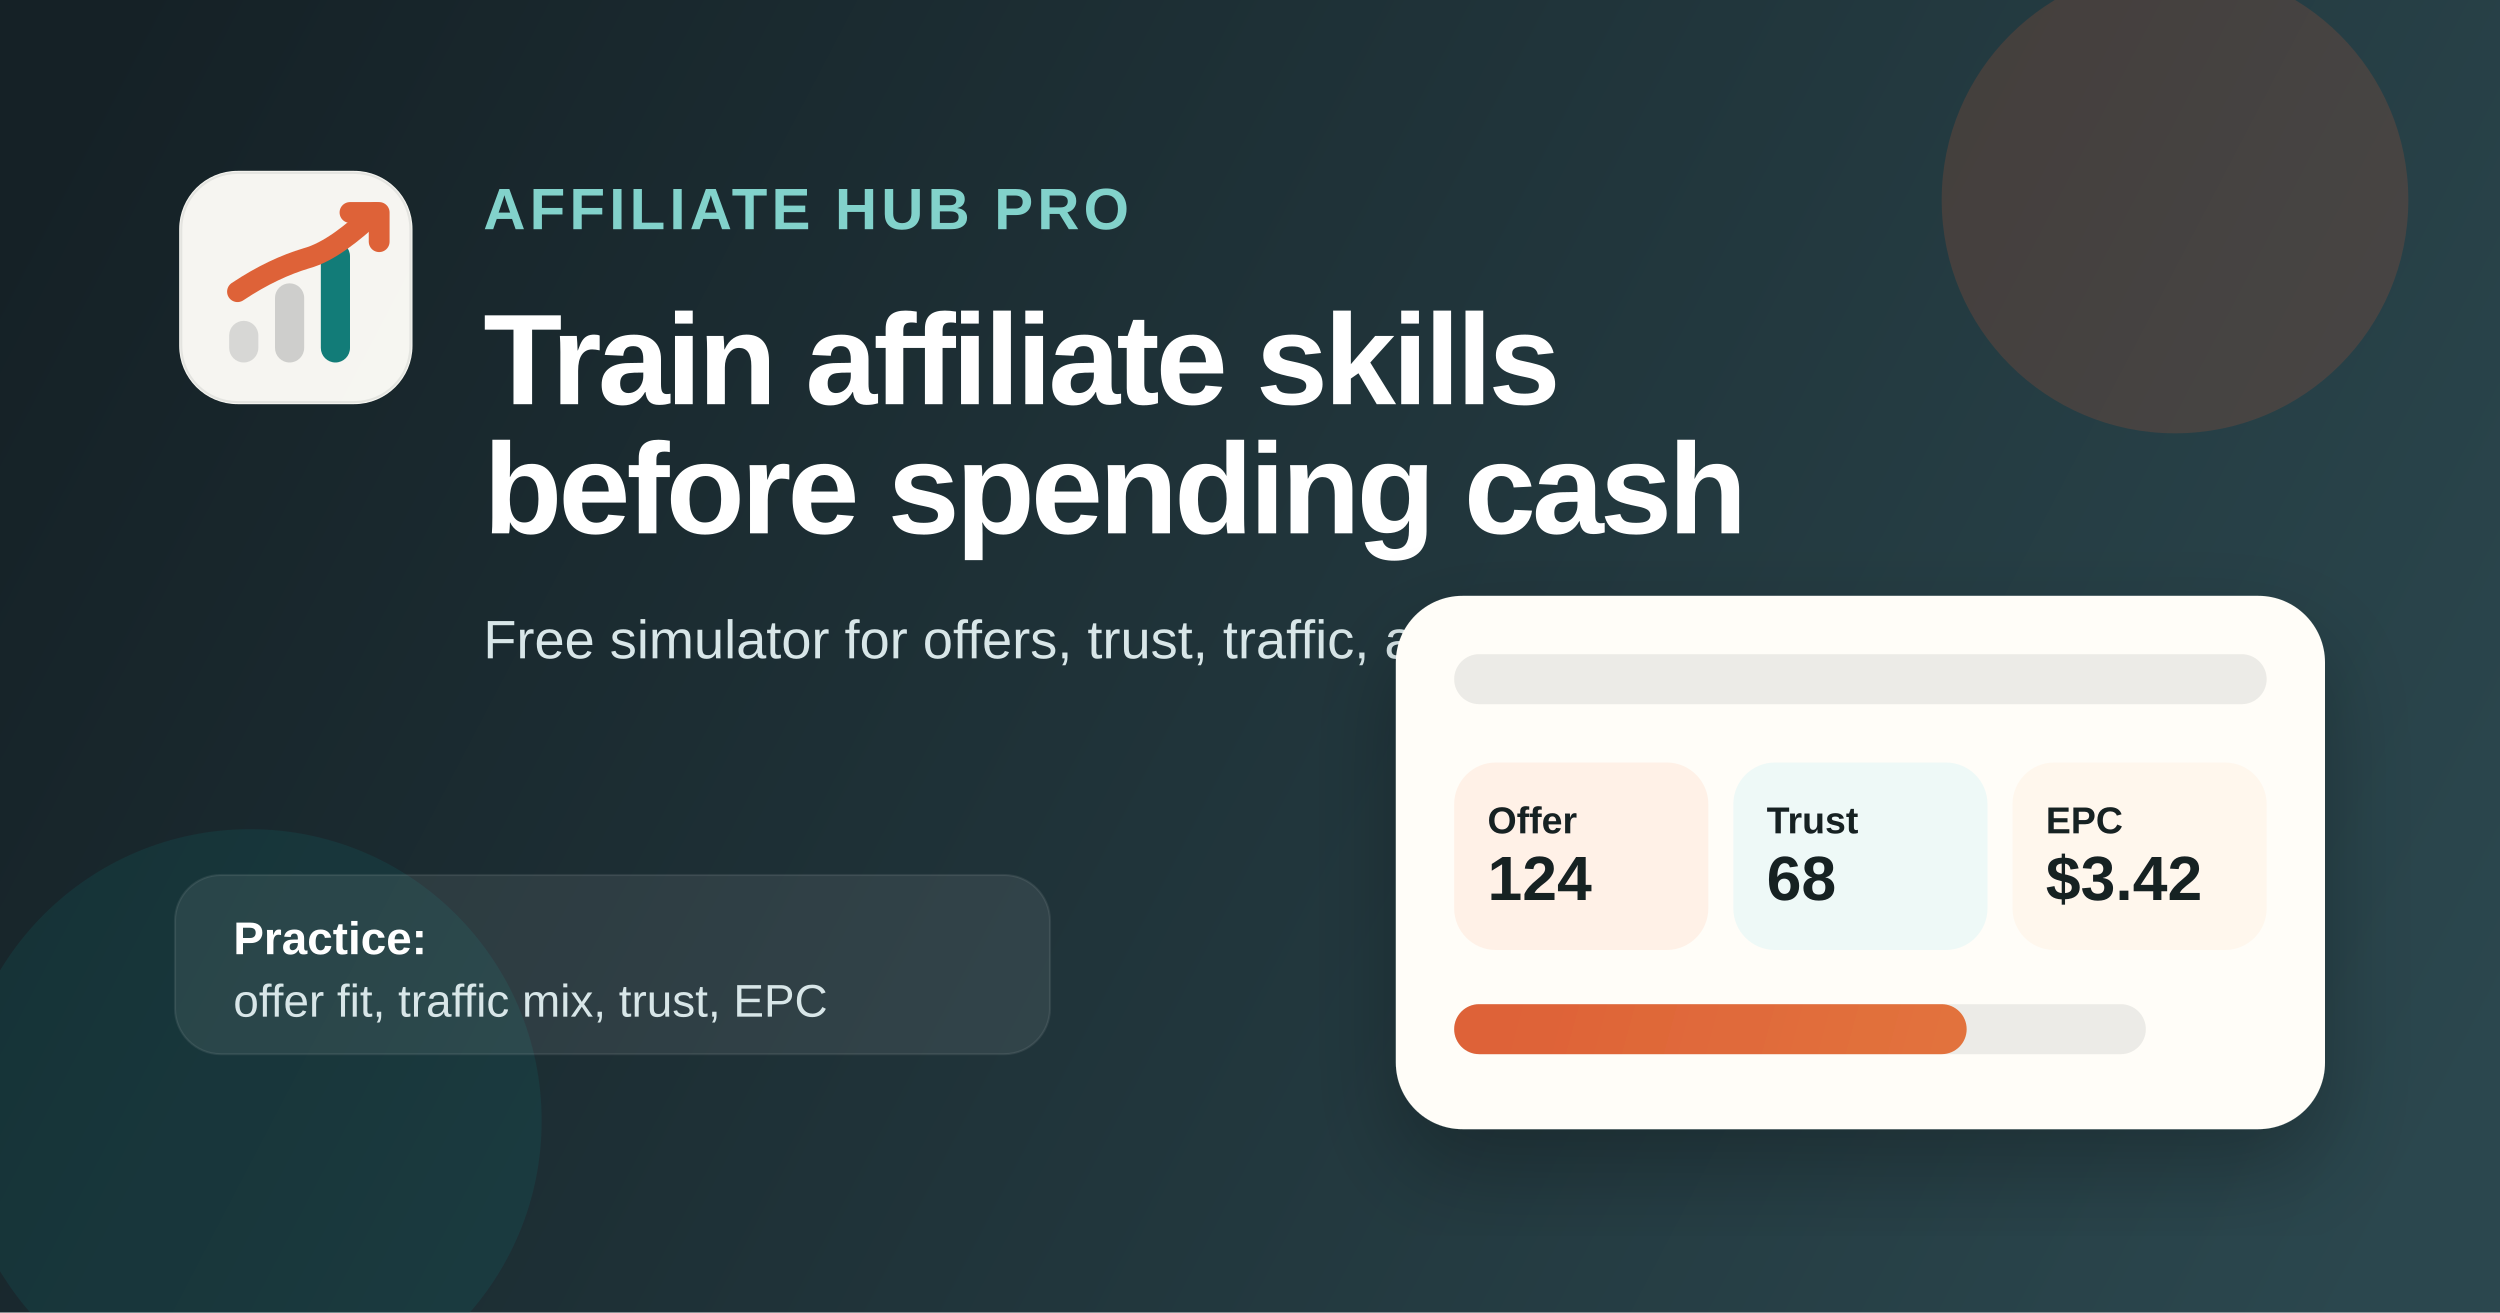
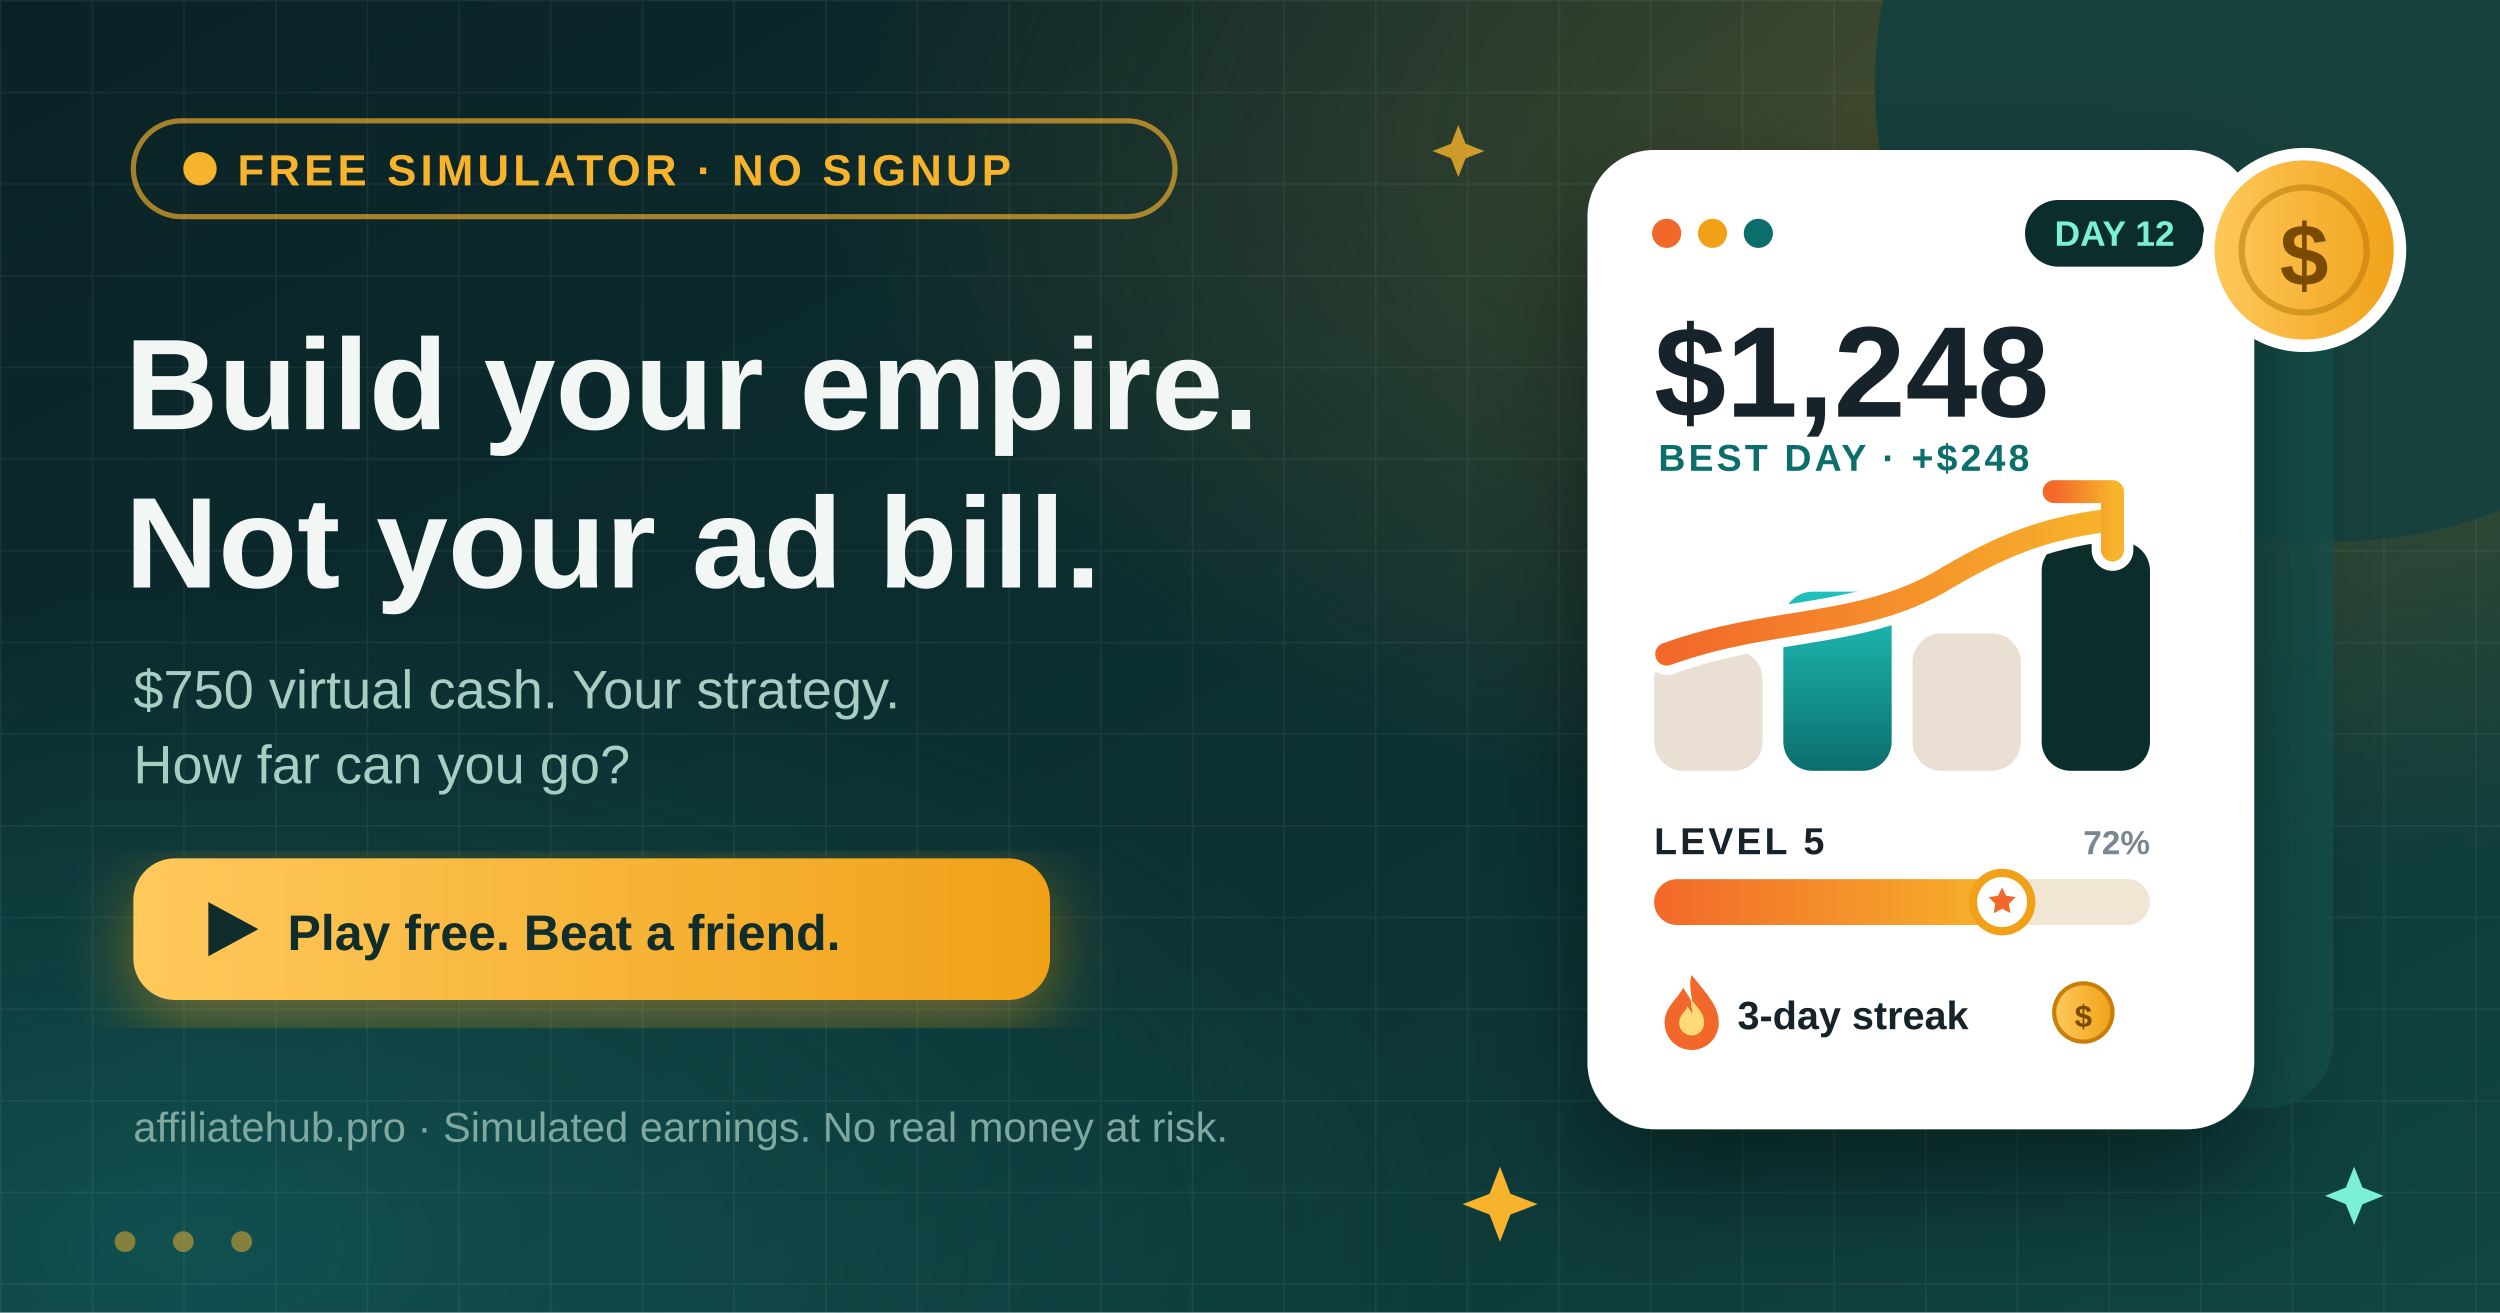
- <svg xmlns="http://www.w3.org/2000/svg" viewBox="0 0 1200 630" role="img" aria-labelledby="title desc">
+ <svg xmlns="http://www.w3.org/2000/svg" width="1200" height="630" viewBox="0 0 1200 630" role="img" aria-labelledby="scTitle scDesc">
  <defs>
-     <linearGradient id="bg" x1="44" y1="34" x2="1144" y2="608" gradientUnits="userSpaceOnUse">
-       <stop offset="0" stop-color="#152126" />
-       <stop offset="1" stop-color="#2b474e" />
+     <linearGradient id="scBg" x1="0" y1="0" x2="1" y2="1">
+       <stop offset="0" stop-color="#0A2226" />
+       <stop offset="0.6" stop-color="#0D3233" />
+       <stop offset="1" stop-color="#104644" />
    </linearGradient>
-     <linearGradient id="accent" x1="84" y1="88" x2="1084" y2="360" gradientUnits="userSpaceOnUse">
-       <stop offset="0" stop-color="#de6238" />
-       <stop offset="1" stop-color="#f2b24c" />
+     <radialGradient id="scGlowGold" cx="0.88" cy="0.12" r="0.55">
+       <stop offset="0" stop-color="#F7B32B" stop-opacity="0.28" />
+       <stop offset="1" stop-color="#F7B32B" stop-opacity="0" />
+     </radialGradient>
+     <radialGradient id="scGlowTeal" cx="0.08" cy="0.95" r="0.5">
+       <stop offset="0" stop-color="#1FC2BB" stop-opacity="0.22" />
+       <stop offset="1" stop-color="#1FC2BB" stop-opacity="0" />
+     </radialGradient>
+     <linearGradient id="scGold" x1="0" y1="0" x2="1" y2="0">
+       <stop offset="0" stop-color="#FFC95C" />
+       <stop offset="1" stop-color="#F0A118" />
    </linearGradient>
-     <linearGradient id="teal" x1="772" y1="344" x2="860" y2="490" gradientUnits="userSpaceOnUse">
-       <stop offset="0" stop-color="#17908c" />
-       <stop offset="1" stop-color="#0f6f6a" />
+     <linearGradient id="scOrange" x1="0" y1="0" x2="1" y2="0">
+       <stop offset="0" stop-color="#F2682A" />
+       <stop offset="1" stop-color="#F7B32B" />
    </linearGradient>
-     <filter id="shadow" x="-20%" y="-20%" width="140%" height="140%">
-       <feDropShadow dx="0" dy="20" stdDeviation="22" flood-color="#081013" flood-opacity="0.26" />
+     <linearGradient id="scTeal" x1="0" y1="0" x2="0" y2="1">
+       <stop offset="0" stop-color="#1FC2BB" />
+       <stop offset="1" stop-color="#0B6E6B" />
+     </linearGradient>
+     <pattern id="scGrid" width="44" height="44" patternUnits="userSpaceOnUse">
+       <path d="M44 0 H0 V44" fill="none" stroke="#ffffff" stroke-opacity="0.06" stroke-width="1.5" />
+     </pattern>
+     <filter id="scCard" x="-20%" y="-20%" width="140%" height="140%">
+       <feDropShadow dx="0" dy="24" stdDeviation="28" flood-color="#000000" flood-opacity="0.45" />
+     </filter>
+     <filter id="scBtn" x="-20%" y="-20%" width="140%" height="140%">
+       <feDropShadow dx="0" dy="10" stdDeviation="16" flood-color="#F0A118" flood-opacity="0.45" />
    </filter>
  </defs>
-   <rect width="1200" height="630" fill="url(#bg)" />
-   <circle cx="1044" cy="96" r="112" fill="#db5c34" fill-opacity="0.18" />
-   <circle cx="120" cy="538" r="140" fill="#127c78" fill-opacity="0.16" />
-   <g transform="translate(86 82)">
-     <rect width="112" height="112" rx="28" fill="#fffef9" fill-opacity="0.96" />
-     <rect x="1" y="1" width="110" height="110" rx="27" fill="none" stroke="#172024" stroke-opacity="0.08" />
-     <rect x="24" y="72" width="14" height="20" rx="7" fill="#172024" fill-opacity="0.14" />
-     <rect x="46" y="54" width="14" height="38" rx="7" fill="#172024" fill-opacity="0.18" />
-     <rect x="68" y="34" width="14" height="58" rx="7" fill="#127c78" />
-     <path d="M28 58 C40 50 51 45 61 42 C72 39 83 30 94 20" fill="none" stroke="url(#accent)" stroke-width="10" stroke-linecap="round" />
-     <path d="M82 20 H96 V34" fill="none" stroke="url(#accent)" stroke-width="10" stroke-linecap="round" stroke-linejoin="round" />
+   <rect width="1200" height="630" fill="url(#scBg)" />
+   <rect width="1200" height="630" fill="url(#scGlowGold)" />
+   <rect width="1200" height="630" fill="url(#scGlowTeal)" />
+   <rect width="1200" height="630" fill="url(#scGrid)" />
+   <circle cx="1120" cy="40" r="220" fill="#17413D" />
+   <g fill="#F7B32B" opacity="0.5">
+     <circle cx="60" cy="596" r="5" />
+     <circle cx="88" cy="596" r="5" />
+     <circle cx="116" cy="596" r="5" />
  </g>
-   <g transform="translate(232 110)">
-     <text x="0" y="0" font-family="Arial, Helvetica, sans-serif" font-size="28" font-weight="700" letter-spacing="2" fill="#82d2cb">AFFILIATE HUB PRO</text>
-     <text x="0" y="84" font-family="Trebuchet MS, Verdana, Arial, sans-serif" font-size="62" font-weight="700" letter-spacing="-1.8" fill="#ffffff">Train affiliate skills</text>
-     <text x="0" y="146" font-family="Trebuchet MS, Verdana, Arial, sans-serif" font-size="62" font-weight="700" letter-spacing="-1.8" fill="#ffffff">before spending cash</text>
-     <text x="0" y="206" font-family="Arial, Helvetica, sans-serif" font-size="26" fill="#d8e6e8">Free simulator for offers, trust, traffic, and EPC.</text>
+   <rect x="64" y="58" width="500" height="46" rx="23" fill="none" stroke="#F7B32B" stroke-opacity="0.65" stroke-width="2.5" />
+   <circle cx="96" cy="81" r="8" fill="#F7B32B" />
+   <text x="114" y="89" font-family="'Space Grotesk',Arial,'DejaVu Sans',sans-serif" font-size="21" font-weight="700" letter-spacing="2" fill="#F7B32B">FREE SIMULATOR · NO SIGNUP</text>
+   <g font-family="'Space Grotesk','Trebuchet MS',Arial,'DejaVu Sans',sans-serif" font-weight="700" fill="#F2F7F5">
+     <text x="60" y="206" font-size="62">Build your empire.</text>
+     <text x="60" y="282" font-size="62">Not your ad bill.</text>
  </g>
-   <g transform="translate(84 420)">
-     <rect width="420" height="86" rx="22" fill="#fff" fill-opacity="0.08" stroke="#fff" stroke-opacity="0.08" />
-     <text x="28" y="38" font-family="Arial, Helvetica, sans-serif" font-size="22" font-weight="700" fill="#ffffff">Practice:</text>
-     <text x="28" y="68" font-family="Arial, Helvetica, sans-serif" font-size="22" fill="#d8e6e8">offer fit, traffic mix, trust, EPC</text>
+   <text x="64" y="340" font-family="'IBM Plex Sans',Arial,'DejaVu Sans',sans-serif" font-size="26" fill="#A8CDC3">$750 virtual cash. Your strategy.</text>
+   <text x="64" y="376" font-family="'IBM Plex Sans',Arial,'DejaVu Sans',sans-serif" font-size="26" fill="#A8CDC3">How far can you go?</text>
+   <g filter="url(#scBtn)">
+     <rect x="64" y="412" width="440" height="68" rx="20" fill="url(#scGold)" />
  </g>
-   <g transform="translate(670 286)" filter="url(#shadow)">
-     <rect width="446" height="256" rx="32" fill="#fffdf8" />
-     <rect x="28" y="28" width="390" height="24" rx="12" fill="#172024" fill-opacity="0.08" />
-     <rect x="28" y="80" width="122" height="90" rx="20" fill="#fff1e7" />
-     <rect x="162" y="80" width="122" height="90" rx="20" fill="#eef9f7" />
-     <rect x="296" y="80" width="122" height="90" rx="20" fill="#fff7ed" />
-     <rect x="28" y="196" width="332" height="24" rx="12" fill="#172024" fill-opacity="0.08" />
-     <rect x="28" y="196" width="246" height="24" rx="12" fill="url(#accent)" />
-     <text x="44" y="114" font-family="Arial, Helvetica, sans-serif" font-size="18" font-weight="700" fill="#172024">Offer</text>
-     <text x="44" y="146" font-family="Arial, Helvetica, sans-serif" font-size="30" font-weight="700" fill="#172024">124</text>
-     <text x="178" y="114" font-family="Arial, Helvetica, sans-serif" font-size="18" font-weight="700" fill="#172024">Trust</text>
-     <text x="178" y="146" font-family="Arial, Helvetica, sans-serif" font-size="30" font-weight="700" fill="#172024">68</text>
-     <text x="312" y="114" font-family="Arial, Helvetica, sans-serif" font-size="18" font-weight="700" fill="#172024">EPC</text>
-     <text x="312" y="146" font-family="Arial, Helvetica, sans-serif" font-size="30" font-weight="700" fill="#172024">$3.42</text>
+   <path d="M100 433 L124 446 L100 459 Z" fill="#102d2b" />
+   <text x="138" y="456" font-family="'Space Grotesk',Arial,'DejaVu Sans',sans-serif" font-size="24" font-weight="700" fill="#102d2b">Play free. Beat a friend.</text>
+   <text x="64" y="548" font-family="'IBM Plex Sans',Arial,'DejaVu Sans',sans-serif" font-size="20" fill="#7FA8A0">affiliatehub.pro · Simulated earnings. No real money at risk.</text>
+   <rect x="800" y="92" width="320" height="440" rx="32" fill="#14514E" opacity="0.75" />
+   <g filter="url(#scCard)">
+     <rect x="762" y="72" width="320" height="470" rx="32" fill="#FFFFFF" />
  </g>
+   <circle cx="800" cy="112" r="7" fill="#F2682A" />
+   <circle cx="822" cy="112" r="7" fill="#F0A118" />
+   <circle cx="844" cy="112" r="7" fill="#0B6E6B" />
+   <rect x="972" y="96" width="86" height="32" rx="16" fill="#0B2E2D" />
+   <text x="1015" y="118" text-anchor="middle" font-family="'Space Grotesk',Arial,'DejaVu Sans',sans-serif" font-size="17" font-weight="700" fill="#7CF0D4">DAY 12</text>
+   <text x="794" y="200" font-family="'Space Grotesk',Arial,'DejaVu Sans',sans-serif" font-size="62" font-weight="700" fill="#16232A">$1,248</text>
+   <text x="796" y="226" font-family="'IBM Plex Sans',Arial,'DejaVu Sans',sans-serif" font-size="18" font-weight="700" letter-spacing="1.5" fill="#0B6E6B">BEST DAY · +$248</text>
+   <rect x="794" y="312" width="52" height="58" rx="14" fill="#E9DFD2" />
+   <rect x="856" y="284" width="52" height="86" rx="14" fill="url(#scTeal)" />
+   <rect x="918" y="304" width="52" height="66" rx="14" fill="#E9DFD2" />
+   <rect x="980" y="260" width="52" height="110" rx="14" fill="#0B2E2D" />
+   <path d="M800 314 C 850 296, 890 302, 930 280 C 960 262, 980 254, 1010 250" fill="none" stroke="#ffffff" stroke-width="20" stroke-linecap="round" />
+   <path d="M986 236 H1014 V264" fill="none" stroke="#ffffff" stroke-width="20" stroke-linecap="round" stroke-linejoin="round" />
+   <path d="M800 314 C 850 296, 890 302, 930 280 C 960 262, 980 254, 1010 250" fill="none" stroke="url(#scOrange)" stroke-width="11" stroke-linecap="round" />
+   <path d="M986 236 H1014 V264" fill="none" stroke="url(#scOrange)" stroke-width="11" stroke-linecap="round" stroke-linejoin="round" />
+   <text x="794" y="410" font-family="'Space Grotesk',Arial,'DejaVu Sans',sans-serif" font-size="18" font-weight="700" letter-spacing="1.5" fill="#16232A">LEVEL 5</text>
+   <text x="1032" y="410" text-anchor="end" font-family="'IBM Plex Sans',Arial,'DejaVu Sans',sans-serif" font-size="16" font-weight="700" fill="#7A8791">72%</text>
+   <rect x="794" y="422" width="238" height="22" rx="11" fill="#EFE6D4" />
+   <rect x="794" y="422" width="167" height="22" rx="11" fill="url(#scOrange)" />
+   <circle cx="961" cy="433" r="14" fill="#ffffff" stroke="#F0A118" stroke-width="4" />
+   <path d="M961 426 l2 4 4.5 0.6 -3.2 3.2 0.7 4.5 -4 -2.1 -4 2.1 0.7 -4.5 -3.2 -3.2 4.5 -0.6 z" fill="#F2682A" />
+   <g transform="translate(812 486)">
+     <path d="M0 -18 C 8 -8, 13 -3, 13 5 A13 13 0 1 1 -13 5 C-13 -3 -7 -6 -4 -12 C-2 -8 0 -7 0 -3 C1 -7 -2 -12 0 -18 Z" fill="#F2682A" />
+     <path d="M0 -6 C 4 -1, 6 1, 6 5 A6 6 0 1 1 -6 5 C-6 1 -3 0 -2 -3 C-1 -1 0 -1 0 1 C1 -1 -1 -3 0 -6 Z" fill="#FFD97A" />
+   </g>
+   <text x="834" y="494" font-family="'IBM Plex Sans',Arial,'DejaVu Sans',sans-serif" font-size="19" font-weight="700" fill="#16232A">3-day streak</text>
+   <circle cx="1000" cy="486" r="14" fill="url(#scGold)" stroke="#C77F0A" stroke-width="2" />
+   <text x="1000" y="493" text-anchor="middle" font-family="'Space Grotesk',Arial,'DejaVu Sans',sans-serif" font-size="15" font-weight="700" fill="#7A4A00">$</text>
+   <circle cx="1106" cy="120" r="46" fill="url(#scGold)" stroke="#ffffff" stroke-width="6" />
+   <circle cx="1106" cy="120" r="30" fill="none" stroke="#B97A0B" stroke-width="3" stroke-opacity="0.55" />
+   <text x="1106" y="137" text-anchor="middle" font-family="'Space Grotesk',Arial,'DejaVu Sans',sans-serif" font-size="42" font-weight="700" fill="#7A4A00">$</text>
+   <path d="M720 560 l5 13 13 5 -13 5 -5 13 -5 -13 -13 -5 13 -5 z" fill="#F7B32B" />
+   <path d="M1130 560 l4 10 10 4 -10 4 -4 10 -4 -10 -10 -4 10 -4 z" fill="#7CF0D4" />
+   <path d="M700 60 l3.5 9 9 3.5 -9 3.5 -3.5 9 -3.5 -9 -9 -3.5 9 -3.5 z" fill="#F7B32B" opacity="0.8" />
</svg>
